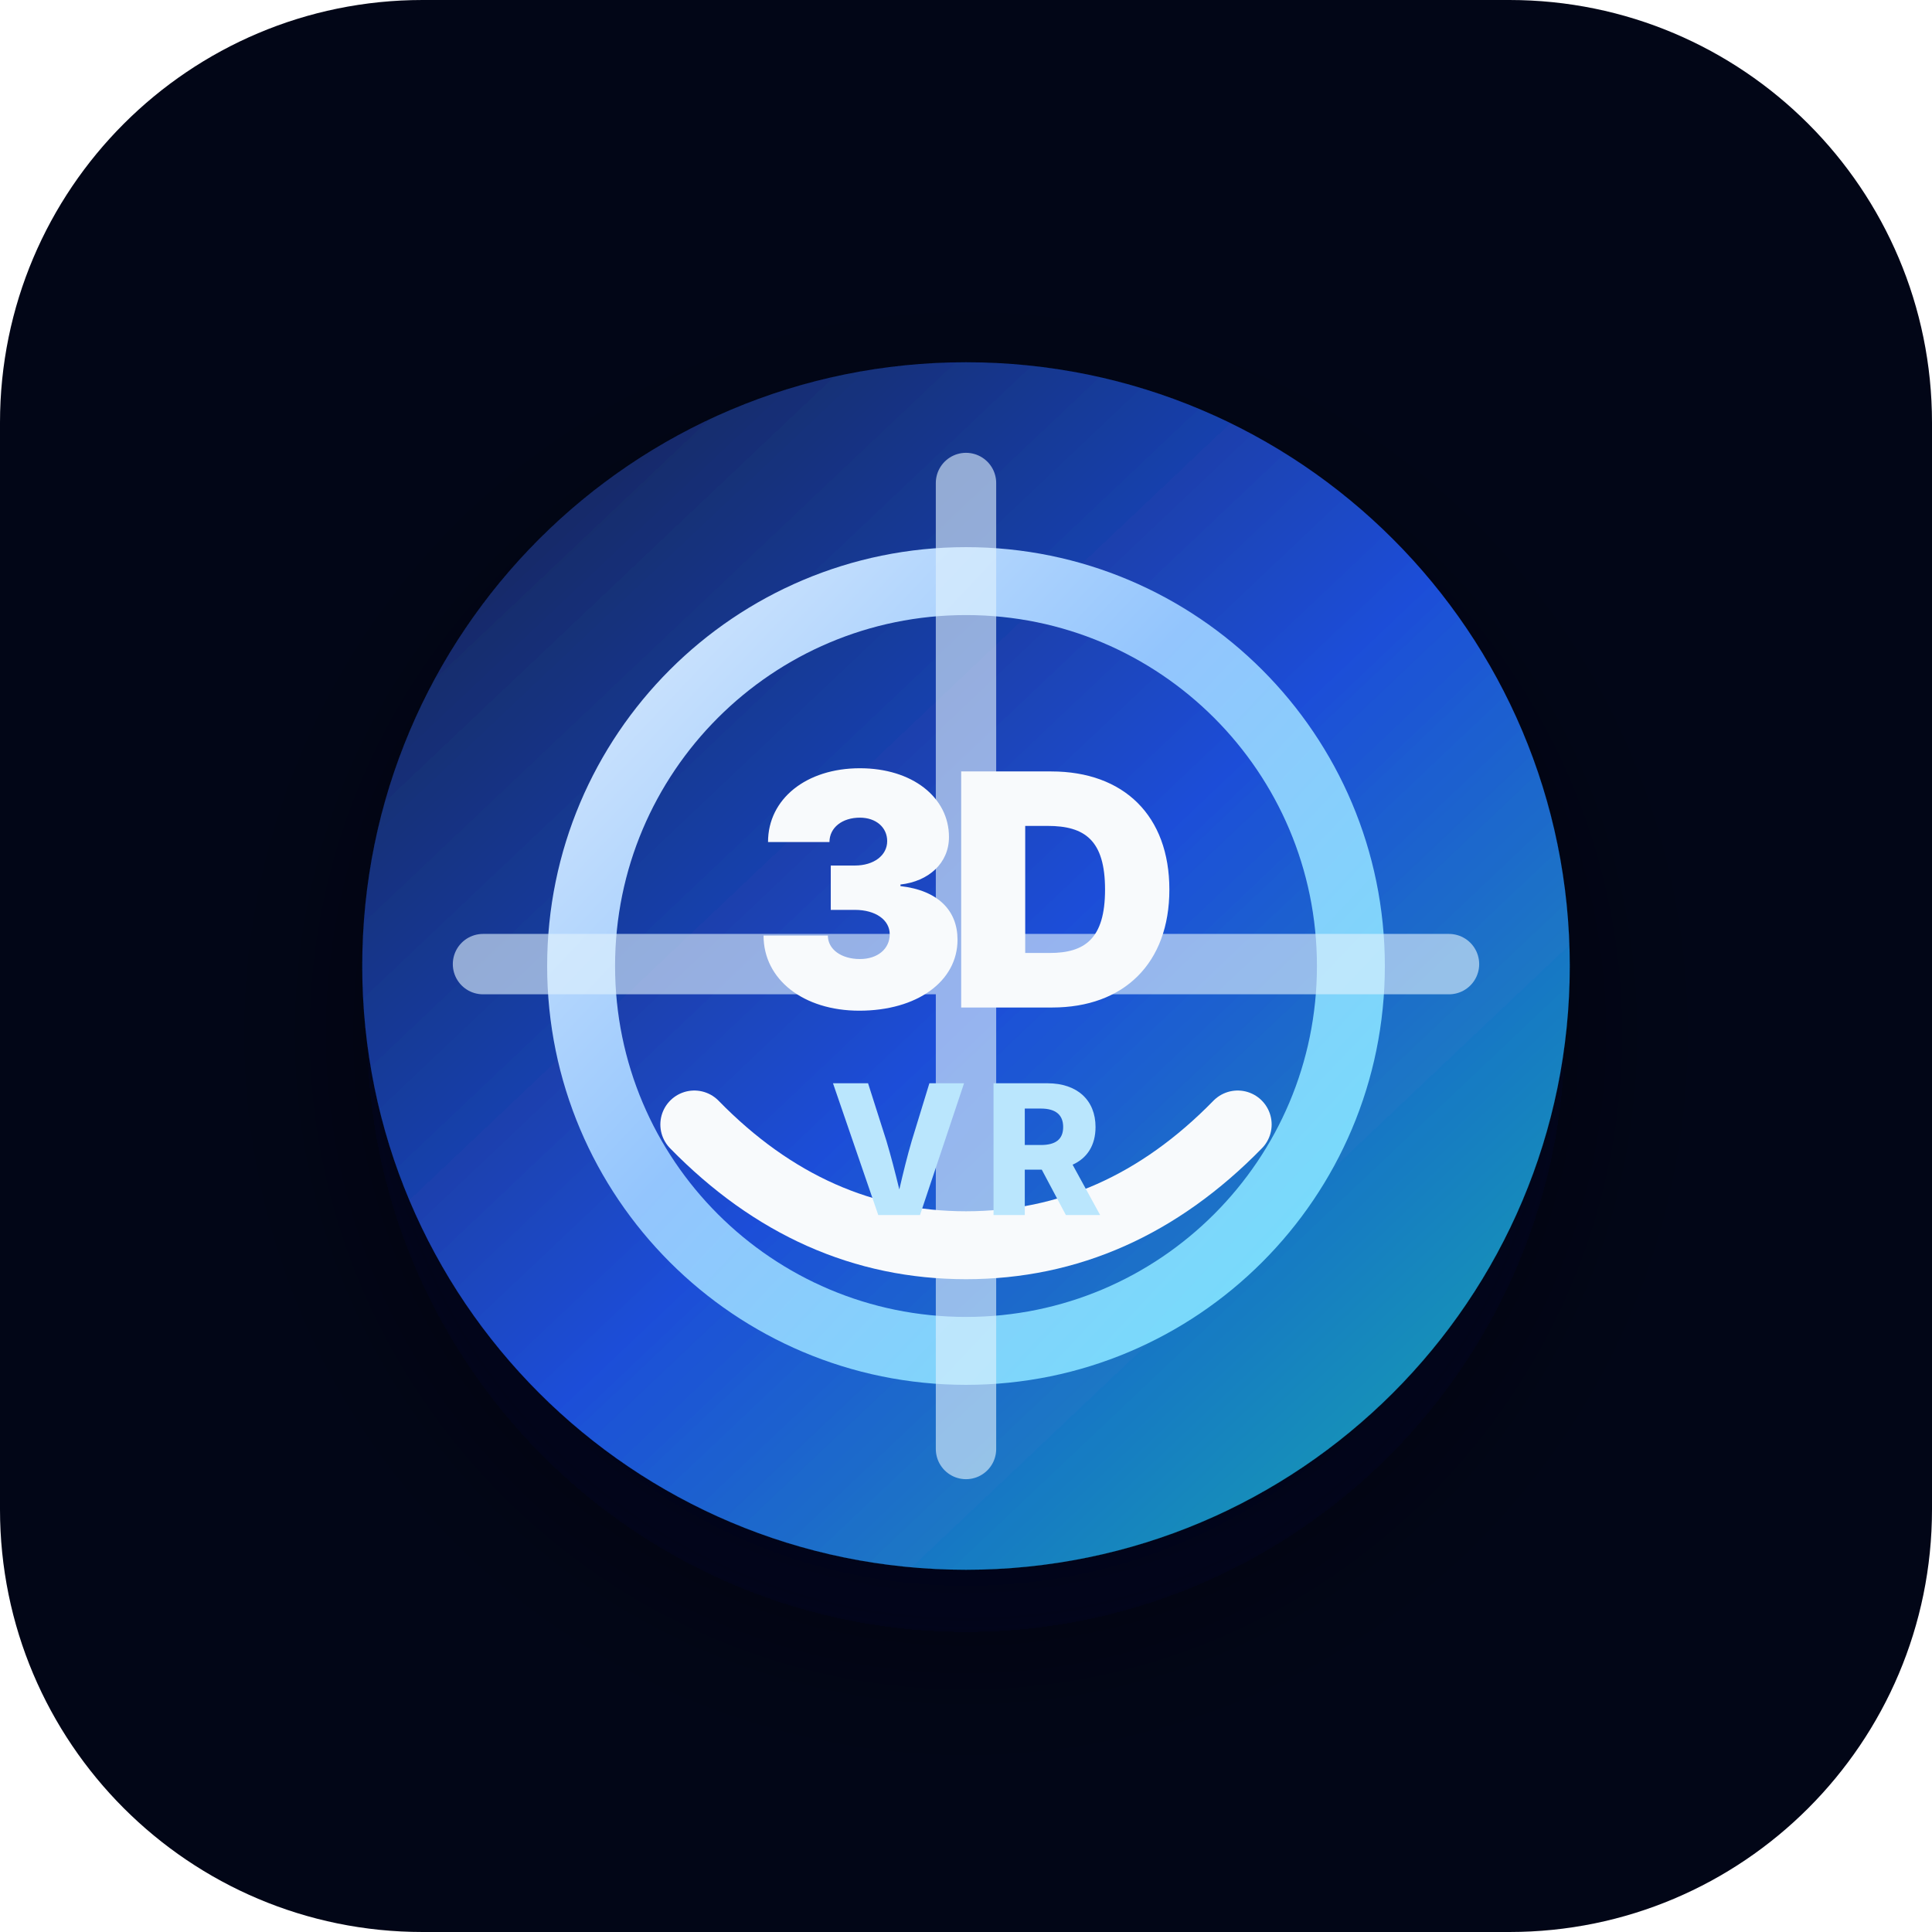
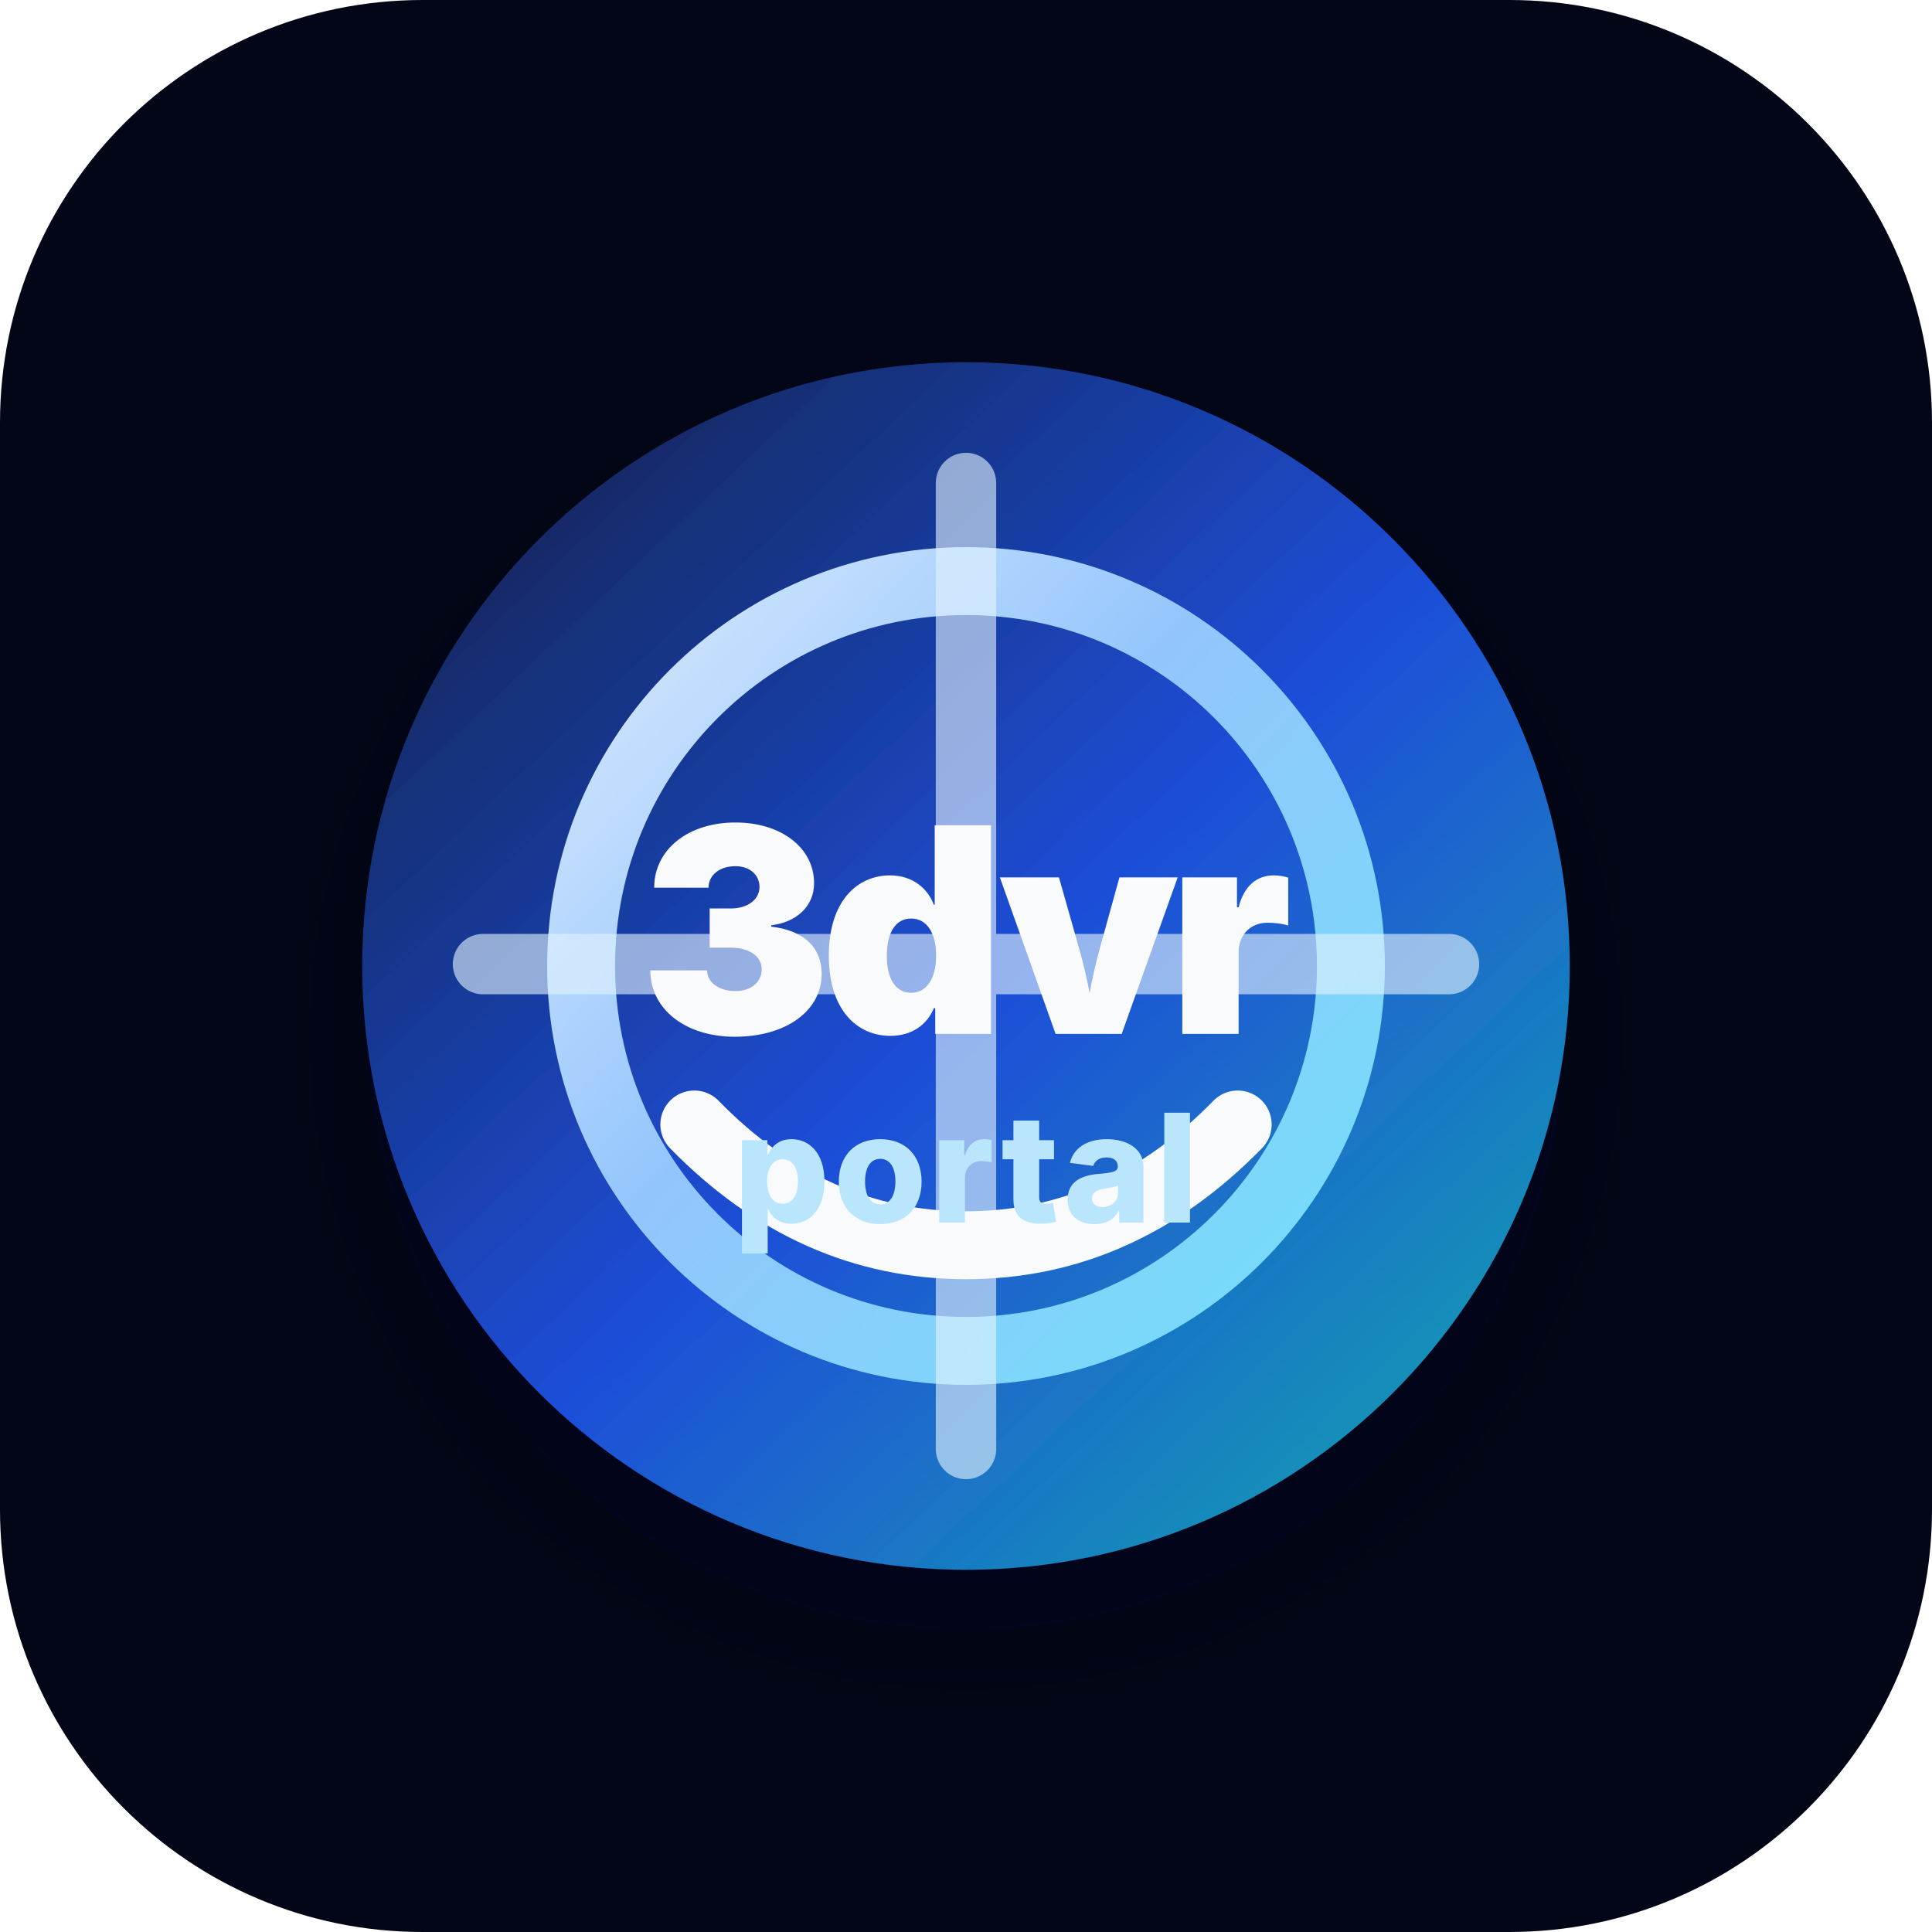
<svg xmlns="http://www.w3.org/2000/svg" viewBox="0 0 512 512" role="img" aria-labelledby="title desc">
  <defs>
    <linearGradient id="portal-bg" x1="80" x2="432" y1="70" y2="442" gradientUnits="userSpaceOnUse">
      <stop offset="0" stop-color="#0f172a" />
      <stop offset="0.52" stop-color="#1d4ed8" />
      <stop offset="1" stop-color="#14b8a6" />
    </linearGradient>
    <linearGradient id="portal-line" x1="112" x2="400" y1="120" y2="392" gradientUnits="userSpaceOnUse">
      <stop offset="0" stop-color="#f8fafc" />
      <stop offset="0.45" stop-color="#93c5fd" />
      <stop offset="1" stop-color="#67e8f9" />
    </linearGradient>
    <filter id="soft-shadow" x="-20%" y="-20%" width="140%" height="140%">
      <feDropShadow dx="0" dy="18" stdDeviation="22" flood-color="#020617" flood-opacity="0.35" />
    </filter>
  </defs>
  <rect width="512" height="512" rx="112" fill="#020617" />
  <path d="M96 256c0-88.37 71.63-160 160-160s160 71.63 160 160-71.63 160-160 160S96 344.37 96 256Z" fill="url(#portal-bg)" filter="url(#soft-shadow)" />
  <path d="M154 256c0-56.33 45.67-102 102-102s102 45.67 102 102-45.67 102-102 102-102-45.67-102-102Z" fill="none" stroke="url(#portal-line)" stroke-width="18" />
  <path d="M128 255.5h256M256 128v256" stroke="#e0f2fe" stroke-width="16" stroke-linecap="round" opacity="0.62" />
  <path d="M184 298c20.83 21.33 44.83 32 72 32s51.17-10.67 72-32" fill="none" stroke="#f8fafc" stroke-width="18" stroke-linecap="round" />
-   <text x="256" y="267" text-anchor="middle" font-family="Inter, Arial, sans-serif" font-size="86" font-weight="900" fill="#f8fafc" letter-spacing="-6">3D</text>
-   <text x="256" y="322" text-anchor="middle" font-family="Inter, Arial, sans-serif" font-size="48" font-weight="800" fill="#bae6fd" letter-spacing="4">VR</text>
+   <text x="256" y="274" text-anchor="middle" font-family="Inter, Arial, sans-serif" font-size="76" font-weight="900" fill="#f8fafc" letter-spacing="-3">3dvr</text>
+   <text x="256" y="324" text-anchor="middle" font-family="Inter, Arial, sans-serif" font-size="40" font-weight="800" fill="#bae6fd" letter-spacing="1">portal</text>
</svg>
